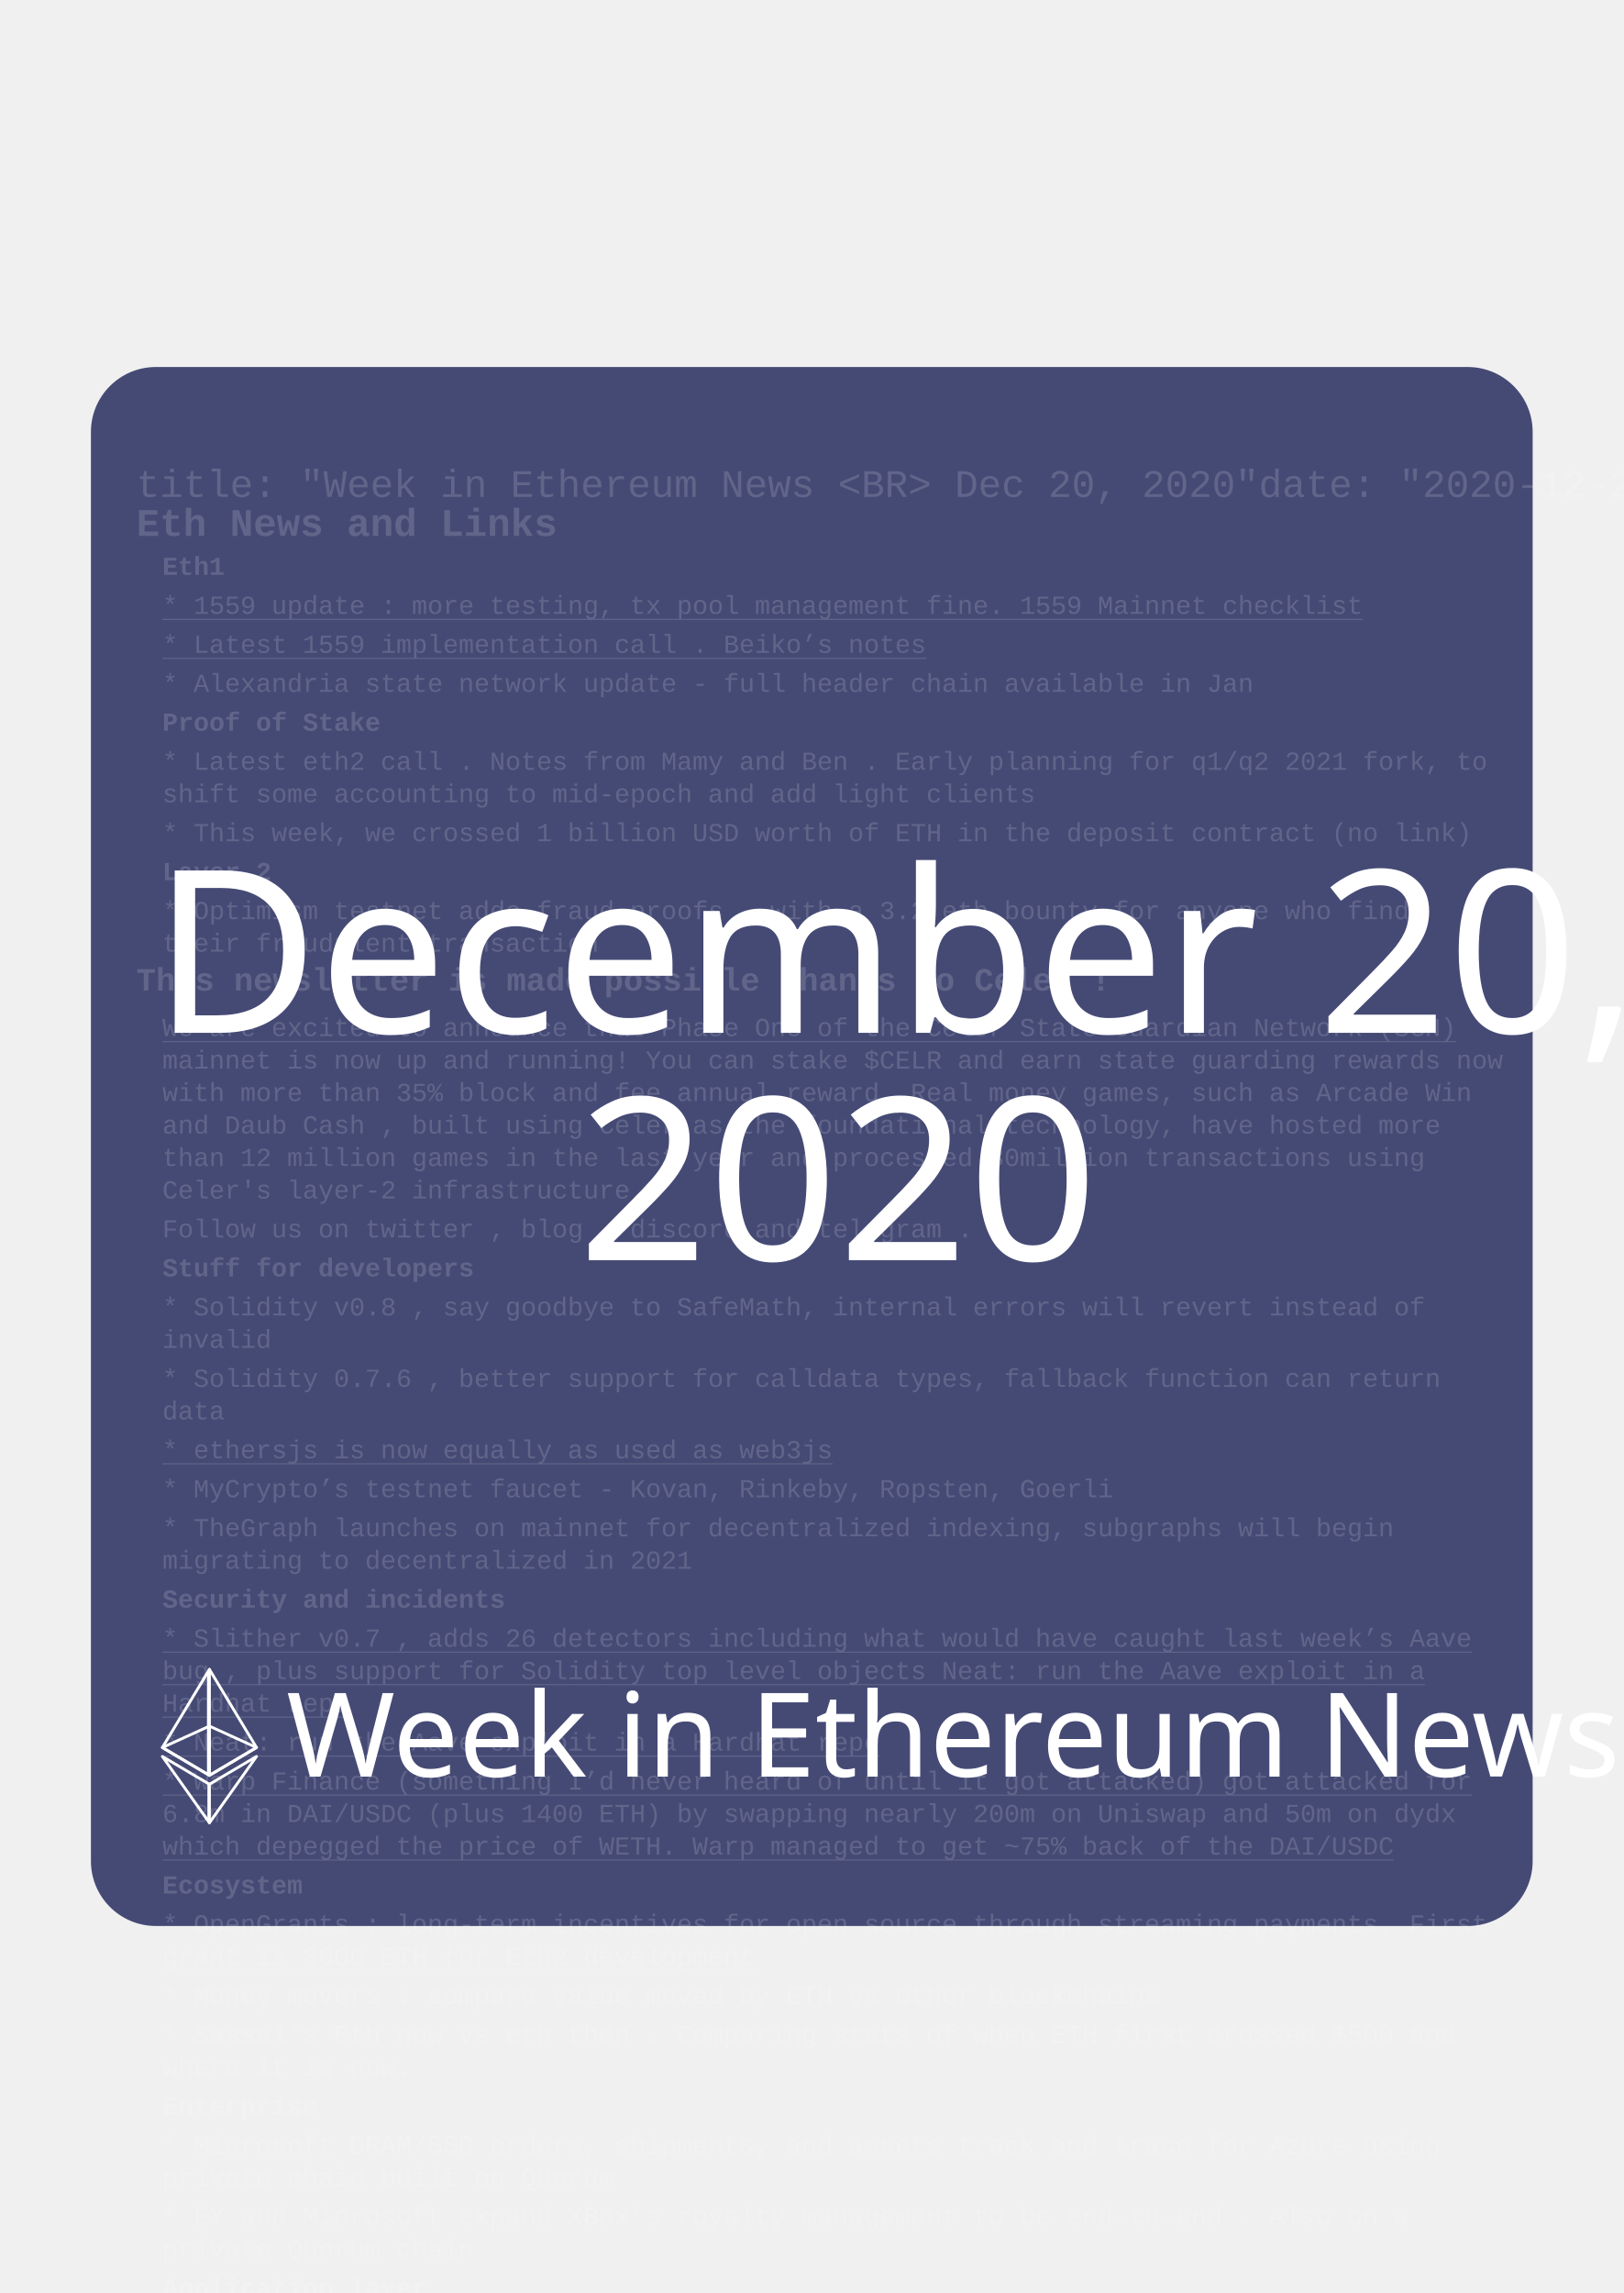
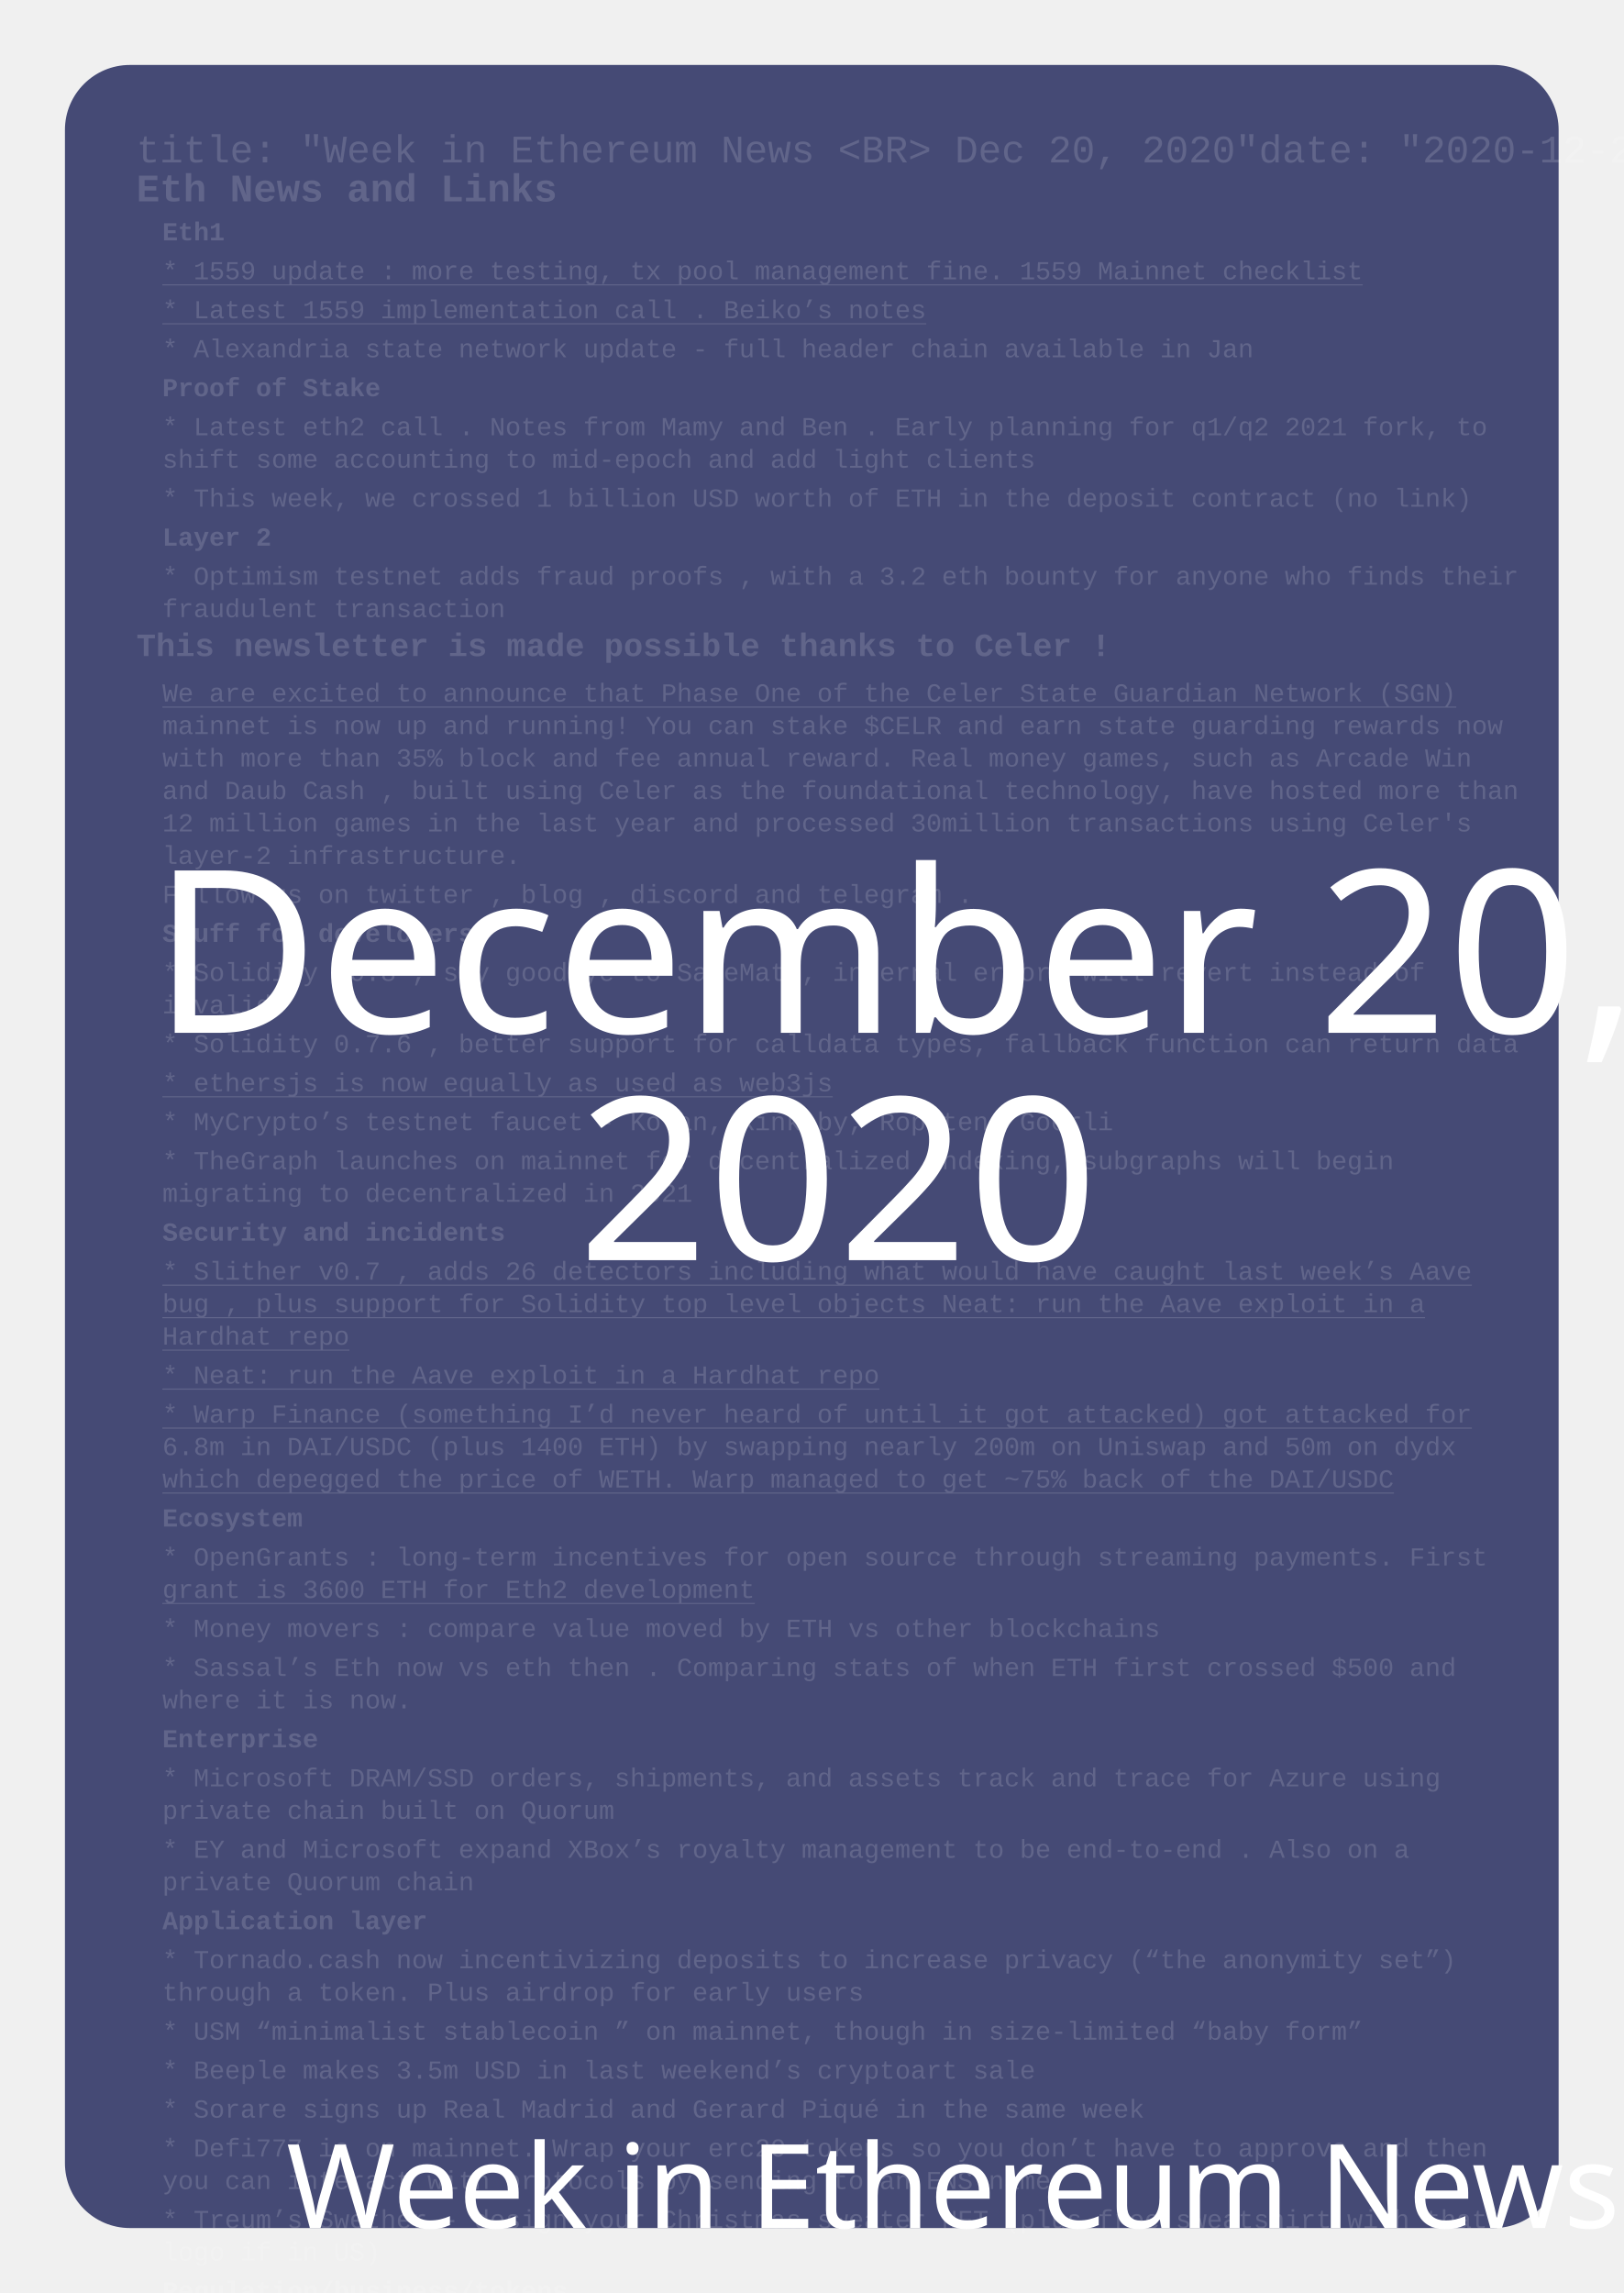
- <svg xmlns="http://www.w3.org/2000/svg" id="week-in-ethereum-news" width="500" height="706" viewBox="0 0 500 500" fill="none">
-   <rect x="28" y="10" width="444" height="480" rx="20" fill="#454A75" />
+ <svg xmlns="http://www.w3.org/2000/svg" id="week-in-ethereum-news" width="500" height="706" fill="none">
+   <rect x="20" y="20" width="460" height="666" rx="20" fill="#454A75" />
  <text x="42" y="50" font-size="12px" font-family="Courier New" fill="#ffffff" opacity="0.15" font-weight="normal" text-decoration="none">title: "Week in Ethereum News &lt;BR&gt; Dec 20, 2020"
date: "2020-12-20"</text>
  <text x="42" y="62" font-size="12px" font-family="Courier New" fill="#ffffff" opacity="0.15" font-weight="bold" text-decoration="none">Eth News and Links</text>
  <text x="50" y="74" font-size="8px" font-family="Courier New" fill="#ffffff" opacity="0.15" font-weight="bold" text-decoration="none">Eth1</text>
  <text x="50" y="86" font-size="8px" font-family="Courier New" fill="#ffffff" opacity="0.15" font-weight="normal" text-decoration="underline">* 1559 update : more testing, tx pool management fine. 1559 Mainnet checklist</text>
  <text x="50" y="98" font-size="8px" font-family="Courier New" fill="#ffffff" opacity="0.15" font-weight="normal" text-decoration="underline">* Latest 1559 implementation call . Beiko’s notes</text>
  <text x="50" y="110" font-size="8px" font-family="Courier New" fill="#ffffff" opacity="0.15" font-weight="normal" text-decoration="none">* Alexandria state network update - full header chain available in Jan</text>
  <text x="50" y="122" font-size="8px" font-family="Courier New" fill="#ffffff" opacity="0.15" font-weight="bold" text-decoration="none">Proof of Stake</text>
  <text x="50" y="134" font-size="8px" font-family="Courier New" fill="#ffffff" opacity="0.15" font-weight="normal" text-decoration="none">* Latest eth2 call . Notes from Mamy and Ben . Early planning for q1/q2 2021 fork, to</text>
  <text x="50" y="144" font-size="8px" font-family="Courier New" fill="#ffffff" opacity="0.15" font-weight="normal" text-decoration="none">shift some accounting to mid-epoch and add light clients</text>
  <text x="50" y="156" font-size="8px" font-family="Courier New" fill="#ffffff" opacity="0.15" font-weight="normal" text-decoration="none">* This week, we crossed 1 billion USD worth of ETH in the deposit contract (no link)</text>
  <text x="50" y="168" font-size="8px" font-family="Courier New" fill="#ffffff" opacity="0.15" font-weight="bold" text-decoration="none">Layer 2</text>
-   <text x="50" y="180" font-size="8px" font-family="Courier New" fill="#ffffff" opacity="0.15" font-weight="normal" text-decoration="none">* Optimism testnet adds fraud proofs , with a 3.2 eth bounty for anyone who finds</text>
-   <text x="50" y="190" font-size="8px" font-family="Courier New" fill="#ffffff" opacity="0.15" font-weight="normal" text-decoration="none">their fraudulent transaction</text>
+   <text x="50" y="180" font-size="8px" font-family="Courier New" fill="#ffffff" opacity="0.15" font-weight="normal" text-decoration="none">* Optimism testnet adds fraud proofs , with a 3.2 eth bounty for anyone who finds their</text>
+   <text x="50" y="190" font-size="8px" font-family="Courier New" fill="#ffffff" opacity="0.15" font-weight="normal" text-decoration="none">fraudulent transaction</text>
  <text x="42" y="202" font-size="10px" font-family="Courier New" fill="#ffffff" opacity="0.15" font-weight="bold" text-decoration="none">This newsletter is made possible thanks to Celer !</text>
  <text x="50" y="216" font-size="8px" font-family="Courier New" fill="#ffffff" opacity="0.15" font-weight="normal" text-decoration="underline">We are excited to announce that Phase One of the Celer State Guardian Network (SGN)</text>
  <text x="50" y="226" font-size="8px" font-family="Courier New" fill="#ffffff" opacity="0.15" font-weight="normal" text-decoration="none">mainnet is now up and running! You can stake $CELR and earn state guarding rewards now</text>
  <text x="50" y="236" font-size="8px" font-family="Courier New" fill="#ffffff" opacity="0.15" font-weight="normal" text-decoration="none">with more than 35% block and fee annual reward. Real money games, such as Arcade Win</text>
-   <text x="50" y="246" font-size="8px" font-family="Courier New" fill="#ffffff" opacity="0.15" font-weight="normal" text-decoration="none">and Daub Cash , built using Celer as the foundational technology, have hosted more</text>
-   <text x="50" y="256" font-size="8px" font-family="Courier New" fill="#ffffff" opacity="0.15" font-weight="normal" text-decoration="none">than 12 million games in the last year and processed 30million transactions using</text>
-   <text x="50" y="266" font-size="8px" font-family="Courier New" fill="#ffffff" opacity="0.15" font-weight="normal" text-decoration="none">Celer's layer-2 infrastructure.</text>
+   <text x="50" y="246" font-size="8px" font-family="Courier New" fill="#ffffff" opacity="0.15" font-weight="normal" text-decoration="none">and Daub Cash , built using Celer as the foundational technology, have hosted more than</text>
+   <text x="50" y="256" font-size="8px" font-family="Courier New" fill="#ffffff" opacity="0.15" font-weight="normal" text-decoration="none">12 million games in the last year and processed 30million transactions using Celer's</text>
+   <text x="50" y="266" font-size="8px" font-family="Courier New" fill="#ffffff" opacity="0.15" font-weight="normal" text-decoration="none">layer-2 infrastructure.</text>
  <text x="50" y="278" font-size="8px" font-family="Courier New" fill="#ffffff" opacity="0.15" font-weight="normal" text-decoration="none">Follow us on twitter , blog , discord and telegram .</text>
  <text x="50" y="290" font-size="8px" font-family="Courier New" fill="#ffffff" opacity="0.15" font-weight="bold" text-decoration="none">Stuff for developers</text>
  <text x="50" y="302" font-size="8px" font-family="Courier New" fill="#ffffff" opacity="0.15" font-weight="normal" text-decoration="none">* Solidity v0.8 , say goodbye to SafeMath, internal errors will revert instead of</text>
  <text x="50" y="312" font-size="8px" font-family="Courier New" fill="#ffffff" opacity="0.15" font-weight="normal" text-decoration="none">invalid</text>
-   <text x="50" y="324" font-size="8px" font-family="Courier New" fill="#ffffff" opacity="0.15" font-weight="normal" text-decoration="none">* Solidity 0.7.6 , better support for calldata types, fallback function can return</text>
-   <text x="50" y="334" font-size="8px" font-family="Courier New" fill="#ffffff" opacity="0.15" font-weight="normal" text-decoration="none">data</text>
-   <text x="50" y="346" font-size="8px" font-family="Courier New" fill="#ffffff" opacity="0.15" font-weight="normal" text-decoration="underline">* ethersjs is now equally as used as web3js</text>
-   <text x="50" y="358" font-size="8px" font-family="Courier New" fill="#ffffff" opacity="0.15" font-weight="normal" text-decoration="none">* MyCrypto’s testnet faucet - Kovan, Rinkeby, Ropsten, Goerli</text>
-   <text x="50" y="370" font-size="8px" font-family="Courier New" fill="#ffffff" opacity="0.15" font-weight="normal" text-decoration="none">* TheGraph launches on mainnet for decentralized indexing, subgraphs will begin</text>
-   <text x="50" y="380" font-size="8px" font-family="Courier New" fill="#ffffff" opacity="0.15" font-weight="normal" text-decoration="none">migrating to decentralized in 2021</text>
-   <text x="50" y="392" font-size="8px" font-family="Courier New" fill="#ffffff" opacity="0.15" font-weight="bold" text-decoration="none">Security and incidents</text>
-   <text x="50" y="404" font-size="8px" font-family="Courier New" fill="#ffffff" opacity="0.15" font-weight="normal" text-decoration="underline">* Slither v0.7 , adds 26 detectors including what would have caught last week’s Aave</text>
-   <text x="50" y="414" font-size="8px" font-family="Courier New" fill="#ffffff" opacity="0.15" font-weight="normal" text-decoration="underline">bug , plus support for Solidity top level objects Neat: run the Aave exploit in a</text>
-   <text x="50" y="424" font-size="8px" font-family="Courier New" fill="#ffffff" opacity="0.15" font-weight="normal" text-decoration="underline">Hardhat repo</text>
-   <text x="50" y="436" font-size="8px" font-family="Courier New" fill="#ffffff" opacity="0.15" font-weight="normal" text-decoration="underline">* Neat: run the Aave exploit in a Hardhat repo</text>
-   <text x="50" y="448" font-size="8px" font-family="Courier New" fill="#ffffff" opacity="0.15" font-weight="normal" text-decoration="underline">* Warp Finance (something I’d never heard of until it got attacked) got attacked for</text>
-   <text x="50" y="458" font-size="8px" font-family="Courier New" fill="#ffffff" opacity="0.15" font-weight="normal" text-decoration="none">6.8m in DAI/USDC (plus 1400 ETH) by swapping nearly 200m on Uniswap and 50m on dydx</text>
-   <text x="50" y="468" font-size="8px" font-family="Courier New" fill="#ffffff" opacity="0.15" font-weight="normal" text-decoration="underline">which depegged the price of WETH. Warp managed to get ~75% back of the DAI/USDC</text>
-   <text x="50" y="480" font-size="8px" font-family="Courier New" fill="#ffffff" opacity="0.15" font-weight="bold" text-decoration="none">Ecosystem</text>
-   <text x="50" y="492" font-size="8px" font-family="Courier New" fill="#ffffff" opacity="0.15" font-weight="normal" text-decoration="none">* OpenGrants : long-term incentives for open source through streaming payments. First</text>
-   <text x="50" y="502" font-size="8px" font-family="Courier New" fill="#ffffff" opacity="0.15" font-weight="normal" text-decoration="underline">grant is 3600 ETH for Eth2 development</text>
-   <text x="50" y="514" font-size="8px" font-family="Courier New" fill="#ffffff" opacity="0.15" font-weight="normal" text-decoration="none">* Money movers : compare value moved by ETH vs other blockchains</text>
-   <text x="50" y="526" font-size="8px" font-family="Courier New" fill="#ffffff" opacity="0.15" font-weight="normal" text-decoration="none">* Sassal’s Eth now vs eth then . Comparing stats of when ETH first crossed $500 and</text>
-   <text x="50" y="536" font-size="8px" font-family="Courier New" fill="#ffffff" opacity="0.15" font-weight="normal" text-decoration="none">where it is now.</text>
-   <text x="50" y="548" font-size="8px" font-family="Courier New" fill="#ffffff" opacity="0.15" font-weight="bold" text-decoration="none">Enterprise</text>
-   <text x="50" y="560" font-size="8px" font-family="Courier New" fill="#ffffff" opacity="0.15" font-weight="normal" text-decoration="none">* Microsoft DRAM/SSD orders, shipments, and assets track and trace for Azure using</text>
-   <text x="50" y="570" font-size="8px" font-family="Courier New" fill="#ffffff" opacity="0.15" font-weight="normal" text-decoration="none">private chain built on Quorum</text>
-   <text x="50" y="582" font-size="8px" font-family="Courier New" fill="#ffffff" opacity="0.15" font-weight="normal" text-decoration="none">* EY and Microsoft expand XBox’s royalty management to be end-to-end . Also on a</text>
-   <text x="50" y="592" font-size="8px" font-family="Courier New" fill="#ffffff" opacity="0.15" font-weight="normal" text-decoration="none">private Quorum chain</text>
-   <text x="50" y="604" font-size="8px" font-family="Courier New" fill="#ffffff" opacity="0.15" font-weight="bold" text-decoration="none">Application layer</text>
-   <text x="50" y="616" font-size="8px" font-family="Courier New" fill="#ffffff" opacity="0.15" font-weight="normal" text-decoration="none">* Tornado.cash now incentivizing deposits to increase privacy (“the anonymity set”)</text>
-   <text x="50" y="626" font-size="8px" font-family="Courier New" fill="#ffffff" opacity="0.15" font-weight="normal" text-decoration="none">through a token. Plus airdrop for early users</text>
-   <text x="50" y="638" font-size="8px" font-family="Courier New" fill="#ffffff" opacity="0.15" font-weight="normal" text-decoration="none">* USM “minimalist stablecoin ” on mainnet, though in size-limited “baby form”</text>
-   <text x="50" y="650" font-size="8px" font-family="Courier New" fill="#ffffff" opacity="0.15" font-weight="normal" text-decoration="none">* Beeple makes 3.5m USD in last weekend’s cryptoart sale</text>
-   <text x="50" y="662" font-size="8px" font-family="Courier New" fill="#ffffff" opacity="0.15" font-weight="normal" text-decoration="none">* Sorare signs up Real Madrid and Gerard Piqué in the same week</text>
-   <text x="50" y="674" font-size="8px" font-family="Courier New" fill="#ffffff" opacity="0.15" font-weight="normal" text-decoration="none">* Defi777 is on mainnet. Wrap your erc20 tokens so you don’t have to approve and then</text>
-   <text x="50" y="684" font-size="8px" font-family="Courier New" fill="#ffffff" opacity="0.15" font-weight="normal" text-decoration="none">you can interact with protocols by sending to an ENS name</text>
-   <text x="50" y="696" font-size="8px" font-family="Courier New" fill="#ffffff" opacity="0.15" font-weight="normal" text-decoration="none">* Treum’s Swether - design your Christmas sweater NFT (plus free sweatshirt with that</text>
-   <text x="50" y="706" font-size="8px" font-family="Courier New" fill="#ffffff" opacity="0.15" font-weight="normal" text-decoration="none">logo if in US)</text>
-   <text x="50" y="718" font-size="8px" font-family="Courier New" fill="#ffffff" opacity="0.15" font-weight="bold" text-decoration="none">Regulation/business/tokens</text>
-   <text x="50" y="730" font-size="8px" font-family="Courier New" fill="#ffffff" opacity="0.15" font-weight="normal" text-decoration="none">* CME announced ETH futures to launch Feb 8. Cash settled, 1 contract = 50 ETH</text>
-   <text x="50" y="742" font-size="8px" font-family="Courier New" fill="#ffffff" opacity="0.15" font-weight="normal" text-decoration="underline">* CFTC releases Digital Assets Primer</text>
-   <text x="50" y="754" font-size="8px" font-family="Courier New" fill="#ffffff" opacity="0.15" font-weight="normal" text-decoration="underline">* Germany legalizes securities on chain</text>
-   <text x="50" y="766" font-size="8px" font-family="Courier New" fill="#ffffff" opacity="0.15" font-weight="normal" text-decoration="none">* Mnuchin’s ill-considered midnight rulemaking proposal on crypto addresses</text>
-   <text x="50" y="778" font-size="8px" font-family="Courier New" fill="#ffffff" opacity="0.15" font-weight="normal" text-decoration="underline">* Coinbase submits S-1 to begin IPO process</text>
-   <text x="50" y="790" font-size="8px" font-family="Courier New" fill="#ffffff" opacity="0.15" font-weight="bold" text-decoration="none">General</text>
-   <text x="50" y="802" font-size="8px" font-family="Courier New" fill="#ffffff" opacity="0.15" font-weight="normal" text-decoration="none">* Halo Infinite , any additive polynomial commitment scheme</text>
-   <text x="50" y="814" font-size="8px" font-family="Courier New" fill="#ffffff" opacity="0.15" font-weight="normal" text-decoration="underline">* Prover time comparison of GKR+Groth16 vs. Groth16 for proving MiMC hashes</text>
-   <text x="50" y="826" font-size="8px" font-family="Courier New" fill="#ffffff" opacity="0.15" font-weight="normal" text-decoration="none">* Compound announces PoA appchain plans; governed by COMP, with a collateralized</text>
-   <text x="50" y="836" font-size="8px" font-family="Courier New" fill="#ffffff" opacity="0.15" font-weight="normal" text-decoration="none">stablecoin as the unit for paying fees.</text>
-   <text x="50" y="848" font-size="8px" font-family="Courier New" fill="#ffffff" opacity="0.15" font-weight="normal" text-decoration="underline">* Multiple US federal agencies compromised in attack on SolarWind . The feds are</text>
-   <text x="50" y="858" font-size="8px" font-family="Courier New" fill="#ffffff" opacity="0.15" font-weight="normal" text-decoration="underline">blaming Russian state action</text>
-   <text x="50" y="870" font-size="8px" font-family="Courier New" fill="#ffffff" opacity="0.15" font-weight="normal" text-decoration="none">* Deleting Google’s malware to 10x your machine’s performance : Chrome (and Keystone)</text>
-   <text x="42" y="882" font-size="12px" font-family="Courier New" fill="#ffffff" opacity="0.15" font-weight="bold" text-decoration="none">Job Listings</text>
-   <text x="50" y="894" font-size="8px" font-family="Courier New" fill="#ffffff" opacity="0.15" font-weight="normal" text-decoration="underline">* Passionate about DeFi? Join us and drive BD at mStable</text>
-   <text x="50" y="906" font-size="8px" font-family="Courier New" fill="#ffffff" opacity="0.15" font-weight="normal" text-decoration="underline">* SigmaPrime is hiring a blockchain security engineer</text>
-   <text x="50" y="918" font-size="8px" font-family="Courier New" fill="#ffffff" opacity="0.15" font-weight="normal" text-decoration="underline">* 0x looking for devs of all types and a Matcha marketing manager</text>
-   <text x="50" y="930" font-size="8px" font-family="Courier New" fill="#ffffff" opacity="0.15" font-weight="normal" text-decoration="underline">* Chainlink Labs is looking for a DevOps Engineer (Monitoring)</text>
-   <text x="50" y="942" font-size="8px" font-family="Courier New" fill="#ffffff" opacity="0.15" font-weight="normal" text-decoration="none">* Nexus Mutual: experienced Solidity dev in Euro timezones</text>
-   <text x="50" y="954" font-size="8px" font-family="Courier New" fill="#ffffff" opacity="0.15" font-weight="normal" text-decoration="none">Want your job listing here ? $250 per line (~75 character limit including spaces),</text>
-   <text x="50" y="964" font-size="8px" font-family="Courier New" fill="#ffffff" opacity="0.15" font-weight="normal" text-decoration="none">payable in ETH (or 250 DAI or 250 USDC) to evan.ethereum.eth. Questions?</text>
-   <text x="50" y="974" font-size="8px" font-family="Courier New" fill="#ffffff" opacity="0.15" font-weight="normal" text-decoration="none">thecryptonewspodcast at-gmail</text>
-   <text x="50" y="986" font-size="8px" font-family="Courier New" fill="#ffffff" opacity="0.15" font-weight="normal" text-decoration="none">If you’re wondering “ why didn’t my post make it into Week in Ethereum News ,” then</text>
-   <text x="50" y="996" font-size="8px" font-family="Courier New" fill="#ffffff" opacity="0.15" font-weight="normal" text-decoration="none">please put it on an Ethereum subreddit; emails/DMs are not part of my workflow.</text>
-   <text x="50" y="1008" font-size="8px" font-family="Courier New" fill="#ffffff" opacity="0.15" font-weight="normal" text-decoration="none">Please click the following if you’re interested in sponsoring the newsletter .</text>
-   <text x="50" y="1020" font-size="8px" font-family="Courier New" fill="#ffffff" opacity="0.15" font-weight="normal" text-decoration="underline">Follow the newsletter on twitter: @WeekinEthNews</text>
-   <text x="50" y="1032" font-size="8px" font-family="Courier New" fill="#ffffff" opacity="0.15" font-weight="normal" text-decoration="underline">Permalink for this week’s issue:</text>
-   <text x="50" y="1042" font-size="8px" font-family="Courier New" fill="#ffffff" opacity="0.15" font-weight="normal" text-decoration="underline">https://weekinethereumnews.com/week-in-ethereum-news-dec-20-2020/</text>
-   <text x="42" y="1054" font-size="12px" font-family="Courier New" fill="#ffffff" opacity="0.15" font-weight="bold" text-decoration="none">Dates of Note</text>
-   <text x="50" y="1066" font-size="8px" font-family="Courier New" fill="#ffffff" opacity="0.15" font-weight="bold" text-decoration="none">Upcoming dates of note ( new/changes in bold ) :</text>
-   <text x="50" y="1078" font-size="8px" font-family="Courier New" fill="#ffffff" opacity="0.15" font-weight="normal" text-decoration="underline">* Dec 22 - Deadline to apply for proof of stake community grants</text>
-   <text x="50" y="1090" font-size="8px" font-family="Courier New" fill="#ffffff" opacity="0.15" font-weight="bold" text-decoration="none">* Jan 15 - Feb 7 - ETHGlobal’s Market Make hackathon</text>
-   <text x="50" y="1102" font-size="8px" font-family="Courier New" fill="#ffffff" opacity="0.15" font-weight="normal" text-decoration="none">* Feb 5-12 - ETHDenver (virtual)</text>
-   <text x="50" y="1114" font-size="8px" font-family="Courier New" fill="#ffffff" opacity="0.15" font-weight="normal" text-decoration="none">* Apr 6-8 - EthCC4 (Paris)</text>
-   <text x="50" y="1126" font-size="8px" font-family="Courier New" fill="#ffffff" opacity="0.15" font-weight="bold" text-decoration="none">Did you get forwarded this newsletter? Sign up to receive it weekly</text>
+   <text x="50" y="324" font-size="8px" font-family="Courier New" fill="#ffffff" opacity="0.15" font-weight="normal" text-decoration="none">* Solidity 0.7.6 , better support for calldata types, fallback function can return data</text>
+   <text x="50" y="336" font-size="8px" font-family="Courier New" fill="#ffffff" opacity="0.15" font-weight="normal" text-decoration="underline">* ethersjs is now equally as used as web3js</text>
+   <text x="50" y="348" font-size="8px" font-family="Courier New" fill="#ffffff" opacity="0.15" font-weight="normal" text-decoration="none">* MyCrypto’s testnet faucet - Kovan, Rinkeby, Ropsten, Goerli</text>
+   <text x="50" y="360" font-size="8px" font-family="Courier New" fill="#ffffff" opacity="0.15" font-weight="normal" text-decoration="none">* TheGraph launches on mainnet for decentralized indexing, subgraphs will begin</text>
+   <text x="50" y="370" font-size="8px" font-family="Courier New" fill="#ffffff" opacity="0.15" font-weight="normal" text-decoration="none">migrating to decentralized in 2021</text>
+   <text x="50" y="382" font-size="8px" font-family="Courier New" fill="#ffffff" opacity="0.15" font-weight="bold" text-decoration="none">Security and incidents</text>
+   <text x="50" y="394" font-size="8px" font-family="Courier New" fill="#ffffff" opacity="0.15" font-weight="normal" text-decoration="underline">* Slither v0.7 , adds 26 detectors including what would have caught last week’s Aave</text>
+   <text x="50" y="404" font-size="8px" font-family="Courier New" fill="#ffffff" opacity="0.15" font-weight="normal" text-decoration="underline">bug , plus support for Solidity top level objects Neat: run the Aave exploit in a</text>
+   <text x="50" y="414" font-size="8px" font-family="Courier New" fill="#ffffff" opacity="0.15" font-weight="normal" text-decoration="underline">Hardhat repo</text>
+   <text x="50" y="426" font-size="8px" font-family="Courier New" fill="#ffffff" opacity="0.15" font-weight="normal" text-decoration="underline">* Neat: run the Aave exploit in a Hardhat repo</text>
+   <text x="50" y="438" font-size="8px" font-family="Courier New" fill="#ffffff" opacity="0.15" font-weight="normal" text-decoration="underline">* Warp Finance (something I’d never heard of until it got attacked) got attacked for</text>
+   <text x="50" y="448" font-size="8px" font-family="Courier New" fill="#ffffff" opacity="0.15" font-weight="normal" text-decoration="none">6.8m in DAI/USDC (plus 1400 ETH) by swapping nearly 200m on Uniswap and 50m on dydx</text>
+   <text x="50" y="458" font-size="8px" font-family="Courier New" fill="#ffffff" opacity="0.15" font-weight="normal" text-decoration="underline">which depegged the price of WETH. Warp managed to get ~75% back of the DAI/USDC</text>
+   <text x="50" y="470" font-size="8px" font-family="Courier New" fill="#ffffff" opacity="0.15" font-weight="bold" text-decoration="none">Ecosystem</text>
+   <text x="50" y="482" font-size="8px" font-family="Courier New" fill="#ffffff" opacity="0.15" font-weight="normal" text-decoration="none">* OpenGrants : long-term incentives for open source through streaming payments. First</text>
+   <text x="50" y="492" font-size="8px" font-family="Courier New" fill="#ffffff" opacity="0.15" font-weight="normal" text-decoration="underline">grant is 3600 ETH for Eth2 development</text>
+   <text x="50" y="504" font-size="8px" font-family="Courier New" fill="#ffffff" opacity="0.15" font-weight="normal" text-decoration="none">* Money movers : compare value moved by ETH vs other blockchains</text>
+   <text x="50" y="516" font-size="8px" font-family="Courier New" fill="#ffffff" opacity="0.15" font-weight="normal" text-decoration="none">* Sassal’s Eth now vs eth then . Comparing stats of when ETH first crossed $500 and</text>
+   <text x="50" y="526" font-size="8px" font-family="Courier New" fill="#ffffff" opacity="0.15" font-weight="normal" text-decoration="none">where it is now.</text>
+   <text x="50" y="538" font-size="8px" font-family="Courier New" fill="#ffffff" opacity="0.15" font-weight="bold" text-decoration="none">Enterprise</text>
+   <text x="50" y="550" font-size="8px" font-family="Courier New" fill="#ffffff" opacity="0.15" font-weight="normal" text-decoration="none">* Microsoft DRAM/SSD orders, shipments, and assets track and trace for Azure using</text>
+   <text x="50" y="560" font-size="8px" font-family="Courier New" fill="#ffffff" opacity="0.15" font-weight="normal" text-decoration="none">private chain built on Quorum</text>
+   <text x="50" y="572" font-size="8px" font-family="Courier New" fill="#ffffff" opacity="0.15" font-weight="normal" text-decoration="none">* EY and Microsoft expand XBox’s royalty management to be end-to-end . Also on a</text>
+   <text x="50" y="582" font-size="8px" font-family="Courier New" fill="#ffffff" opacity="0.15" font-weight="normal" text-decoration="none">private Quorum chain</text>
+   <text x="50" y="594" font-size="8px" font-family="Courier New" fill="#ffffff" opacity="0.15" font-weight="bold" text-decoration="none">Application layer</text>
+   <text x="50" y="606" font-size="8px" font-family="Courier New" fill="#ffffff" opacity="0.15" font-weight="normal" text-decoration="none">* Tornado.cash now incentivizing deposits to increase privacy (“the anonymity set”)</text>
+   <text x="50" y="616" font-size="8px" font-family="Courier New" fill="#ffffff" opacity="0.15" font-weight="normal" text-decoration="none">through a token. Plus airdrop for early users</text>
+   <text x="50" y="628" font-size="8px" font-family="Courier New" fill="#ffffff" opacity="0.15" font-weight="normal" text-decoration="none">* USM “minimalist stablecoin ” on mainnet, though in size-limited “baby form”</text>
+   <text x="50" y="640" font-size="8px" font-family="Courier New" fill="#ffffff" opacity="0.15" font-weight="normal" text-decoration="none">* Beeple makes 3.5m USD in last weekend’s cryptoart sale</text>
+   <text x="50" y="652" font-size="8px" font-family="Courier New" fill="#ffffff" opacity="0.15" font-weight="normal" text-decoration="none">* Sorare signs up Real Madrid and Gerard Piqué in the same week</text>
+   <text x="50" y="664" font-size="8px" font-family="Courier New" fill="#ffffff" opacity="0.15" font-weight="normal" text-decoration="none">* Defi777 is on mainnet. Wrap your erc20 tokens so you don’t have to approve and then</text>
+   <text x="50" y="674" font-size="8px" font-family="Courier New" fill="#ffffff" opacity="0.15" font-weight="normal" text-decoration="none">you can interact with protocols by sending to an ENS name</text>
+   <text x="50" y="686" font-size="8px" font-family="Courier New" fill="#ffffff" opacity="0.15" font-weight="normal" text-decoration="none">* Treum’s Swether - design your Christmas sweater NFT (plus free sweatshirt with that</text>
+   <text x="50" y="696" font-size="8px" font-family="Courier New" fill="#ffffff" opacity="0.15" font-weight="normal" text-decoration="none">logo if in US)</text>
+   <text x="50" y="708" font-size="8px" font-family="Courier New" fill="#ffffff" opacity="0.15" font-weight="bold" text-decoration="none">Regulation/business/tokens</text>
+   <text x="50" y="720" font-size="8px" font-family="Courier New" fill="#ffffff" opacity="0.15" font-weight="normal" text-decoration="none">* CME announced ETH futures to launch Feb 8. Cash settled, 1 contract = 50 ETH</text>
+   <text x="50" y="732" font-size="8px" font-family="Courier New" fill="#ffffff" opacity="0.15" font-weight="normal" text-decoration="underline">* CFTC releases Digital Assets Primer</text>
+   <text x="50" y="744" font-size="8px" font-family="Courier New" fill="#ffffff" opacity="0.15" font-weight="normal" text-decoration="underline">* Germany legalizes securities on chain</text>
+   <text x="50" y="756" font-size="8px" font-family="Courier New" fill="#ffffff" opacity="0.15" font-weight="normal" text-decoration="none">* Mnuchin’s ill-considered midnight rulemaking proposal on crypto addresses</text>
+   <text x="50" y="768" font-size="8px" font-family="Courier New" fill="#ffffff" opacity="0.15" font-weight="normal" text-decoration="underline">* Coinbase submits S-1 to begin IPO process</text>
+   <text x="50" y="780" font-size="8px" font-family="Courier New" fill="#ffffff" opacity="0.15" font-weight="bold" text-decoration="none">General</text>
+   <text x="50" y="792" font-size="8px" font-family="Courier New" fill="#ffffff" opacity="0.15" font-weight="normal" text-decoration="none">* Halo Infinite , any additive polynomial commitment scheme</text>
+   <text x="50" y="804" font-size="8px" font-family="Courier New" fill="#ffffff" opacity="0.15" font-weight="normal" text-decoration="underline">* Prover time comparison of GKR+Groth16 vs. Groth16 for proving MiMC hashes</text>
+   <text x="50" y="816" font-size="8px" font-family="Courier New" fill="#ffffff" opacity="0.15" font-weight="normal" text-decoration="none">* Compound announces PoA appchain plans; governed by COMP, with a collateralized</text>
+   <text x="50" y="826" font-size="8px" font-family="Courier New" fill="#ffffff" opacity="0.15" font-weight="normal" text-decoration="none">stablecoin as the unit for paying fees.</text>
+   <text x="50" y="838" font-size="8px" font-family="Courier New" fill="#ffffff" opacity="0.15" font-weight="normal" text-decoration="underline">* Multiple US federal agencies compromised in attack on SolarWind . The feds are</text>
+   <text x="50" y="848" font-size="8px" font-family="Courier New" fill="#ffffff" opacity="0.15" font-weight="normal" text-decoration="underline">blaming Russian state action</text>
+   <text x="50" y="860" font-size="8px" font-family="Courier New" fill="#ffffff" opacity="0.15" font-weight="normal" text-decoration="none">* Deleting Google’s malware to 10x your machine’s performance : Chrome (and Keystone)</text>
+   <text x="42" y="872" font-size="12px" font-family="Courier New" fill="#ffffff" opacity="0.15" font-weight="bold" text-decoration="none">Job Listings</text>
+   <text x="50" y="884" font-size="8px" font-family="Courier New" fill="#ffffff" opacity="0.15" font-weight="normal" text-decoration="underline">* Passionate about DeFi? Join us and drive BD at mStable</text>
+   <text x="50" y="896" font-size="8px" font-family="Courier New" fill="#ffffff" opacity="0.15" font-weight="normal" text-decoration="underline">* SigmaPrime is hiring a blockchain security engineer</text>
+   <text x="50" y="908" font-size="8px" font-family="Courier New" fill="#ffffff" opacity="0.15" font-weight="normal" text-decoration="underline">* 0x looking for devs of all types and a Matcha marketing manager</text>
+   <text x="50" y="920" font-size="8px" font-family="Courier New" fill="#ffffff" opacity="0.15" font-weight="normal" text-decoration="underline">* Chainlink Labs is looking for a DevOps Engineer (Monitoring)</text>
+   <text x="50" y="932" font-size="8px" font-family="Courier New" fill="#ffffff" opacity="0.15" font-weight="normal" text-decoration="none">* Nexus Mutual: experienced Solidity dev in Euro timezones</text>
+   <text x="50" y="944" font-size="8px" font-family="Courier New" fill="#ffffff" opacity="0.15" font-weight="normal" text-decoration="none">Want your job listing here ? $250 per line (~75 character limit including spaces),</text>
+   <text x="50" y="954" font-size="8px" font-family="Courier New" fill="#ffffff" opacity="0.15" font-weight="normal" text-decoration="none">payable in ETH (or 250 DAI or 250 USDC) to evan.ethereum.eth. Questions?</text>
+   <text x="50" y="964" font-size="8px" font-family="Courier New" fill="#ffffff" opacity="0.15" font-weight="normal" text-decoration="none">thecryptonewspodcast at-gmail</text>
+   <text x="50" y="976" font-size="8px" font-family="Courier New" fill="#ffffff" opacity="0.15" font-weight="normal" text-decoration="none">If you’re wondering “ why didn’t my post make it into Week in Ethereum News ,” then</text>
+   <text x="50" y="986" font-size="8px" font-family="Courier New" fill="#ffffff" opacity="0.15" font-weight="normal" text-decoration="none">please put it on an Ethereum subreddit; emails/DMs are not part of my workflow.</text>
+   <text x="50" y="998" font-size="8px" font-family="Courier New" fill="#ffffff" opacity="0.15" font-weight="normal" text-decoration="none">Please click the following if you’re interested in sponsoring the newsletter .</text>
+   <text x="50" y="1010" font-size="8px" font-family="Courier New" fill="#ffffff" opacity="0.15" font-weight="normal" text-decoration="underline">Follow the newsletter on twitter: @WeekinEthNews</text>
+   <text x="50" y="1022" font-size="8px" font-family="Courier New" fill="#ffffff" opacity="0.15" font-weight="normal" text-decoration="underline">Permalink for this week’s issue:</text>
+   <text x="50" y="1032" font-size="8px" font-family="Courier New" fill="#ffffff" opacity="0.15" font-weight="normal" text-decoration="underline">https://weekinethereumnews.com/week-in-ethereum-news-dec-20-2020/</text>
+   <text x="42" y="1044" font-size="12px" font-family="Courier New" fill="#ffffff" opacity="0.15" font-weight="bold" text-decoration="none">Dates of Note</text>
+   <text x="50" y="1056" font-size="8px" font-family="Courier New" fill="#ffffff" opacity="0.15" font-weight="bold" text-decoration="none">Upcoming dates of note ( new/changes in bold ) :</text>
+   <text x="50" y="1068" font-size="8px" font-family="Courier New" fill="#ffffff" opacity="0.15" font-weight="normal" text-decoration="underline">* Dec 22 - Deadline to apply for proof of stake community grants</text>
+   <text x="50" y="1080" font-size="8px" font-family="Courier New" fill="#ffffff" opacity="0.15" font-weight="bold" text-decoration="none">* Jan 15 - Feb 7 - ETHGlobal’s Market Make hackathon</text>
+   <text x="50" y="1092" font-size="8px" font-family="Courier New" fill="#ffffff" opacity="0.15" font-weight="normal" text-decoration="none">* Feb 5-12 - ETHDenver (virtual)</text>
+   <text x="50" y="1104" font-size="8px" font-family="Courier New" fill="#ffffff" opacity="0.15" font-weight="normal" text-decoration="none">* Apr 6-8 - EthCC4 (Paris)</text>
+   <text x="50" y="1116" font-size="8px" font-family="Courier New" fill="#ffffff" opacity="0.15" font-weight="bold" text-decoration="none">Did you get forwarded this newsletter? Sign up to receive it weekly</text>
  <text fill="#ffffff" font-family="Calibri" font-size="70" font-weight="300">
-     <tspan x="47.009" y="215">December 20,</tspan>
-     <tspan x="177.989" y="285">2020</tspan>
+     <tspan x="47.009" y="318">December 20,</tspan>
+     <tspan x="177.989" y="388">2020</tspan>
  </text>
-   <path d="m64.496 411-.317 1.076v31.228l.317.316 14.495-8.568L64.496 411Z" stroke="#fff" stroke-width=".866" stroke-linecap="round" stroke-linejoin="round" />
-   <path d="M64.496 411 50 435.052l14.496 8.568V411Zm0 35.365-.179.218v11.124l.179.521L79 437.801l-14.504 8.564Z" stroke="#fff" stroke-width=".866" stroke-linecap="round" stroke-linejoin="round" />
-   <path d="M64.496 458.228v-11.863L50 437.801l14.496 20.427Zm0-14.608 14.495-8.568-14.495-6.589v15.157ZM50 435.052l14.496 8.568v-15.157L50 435.052Z" stroke="#fff" stroke-width=".866" stroke-linecap="round" stroke-linejoin="round" />
-   <text fill="#ffffff" font-family="Calibri" font-size="36" x="88.195" y="444">Week in Ethereum News</text>
+   <g transform="translate(0, 611)">
+     <path d="m64.496 411-.317 1.076v31.228l.317.316 14.495-8.568L64.496 411Z" stroke="#fff" stroke-width=".866" stroke-linecap="round" stroke-linejoin="round" />
+     <path d="M64.496 411 50 435.052l14.496 8.568V411Zm0 35.365-.179.218v11.124l.179.521L79 437.801l-14.504 8.564Z" stroke="#fff" stroke-width=".866" stroke-linecap="round" stroke-linejoin="round" />
+     <path d="M64.496 458.228v-11.863L50 437.801l14.496 20.427Zm0-14.608 14.495-8.568-14.495-6.589v15.157ZM50 435.052l14.496 8.568v-15.157L50 435.052Z" stroke="#fff" stroke-width=".866" stroke-linecap="round" stroke-linejoin="round" />
+   </g>
+   <text fill="#ffffff" font-family="Calibri" font-size="36" x="88.195" y="686">Week in Ethereum News</text>
  <style>
      .wienText {font-family: "Courier New"; fill: white; opacity: .15;}
      .h2 {font-size: 12px;}
      .h3 {font-size: 10px;}
      .tiny {font-size: 8px;}
      .link {text-decoration: underline;}
    </style>
</svg>
